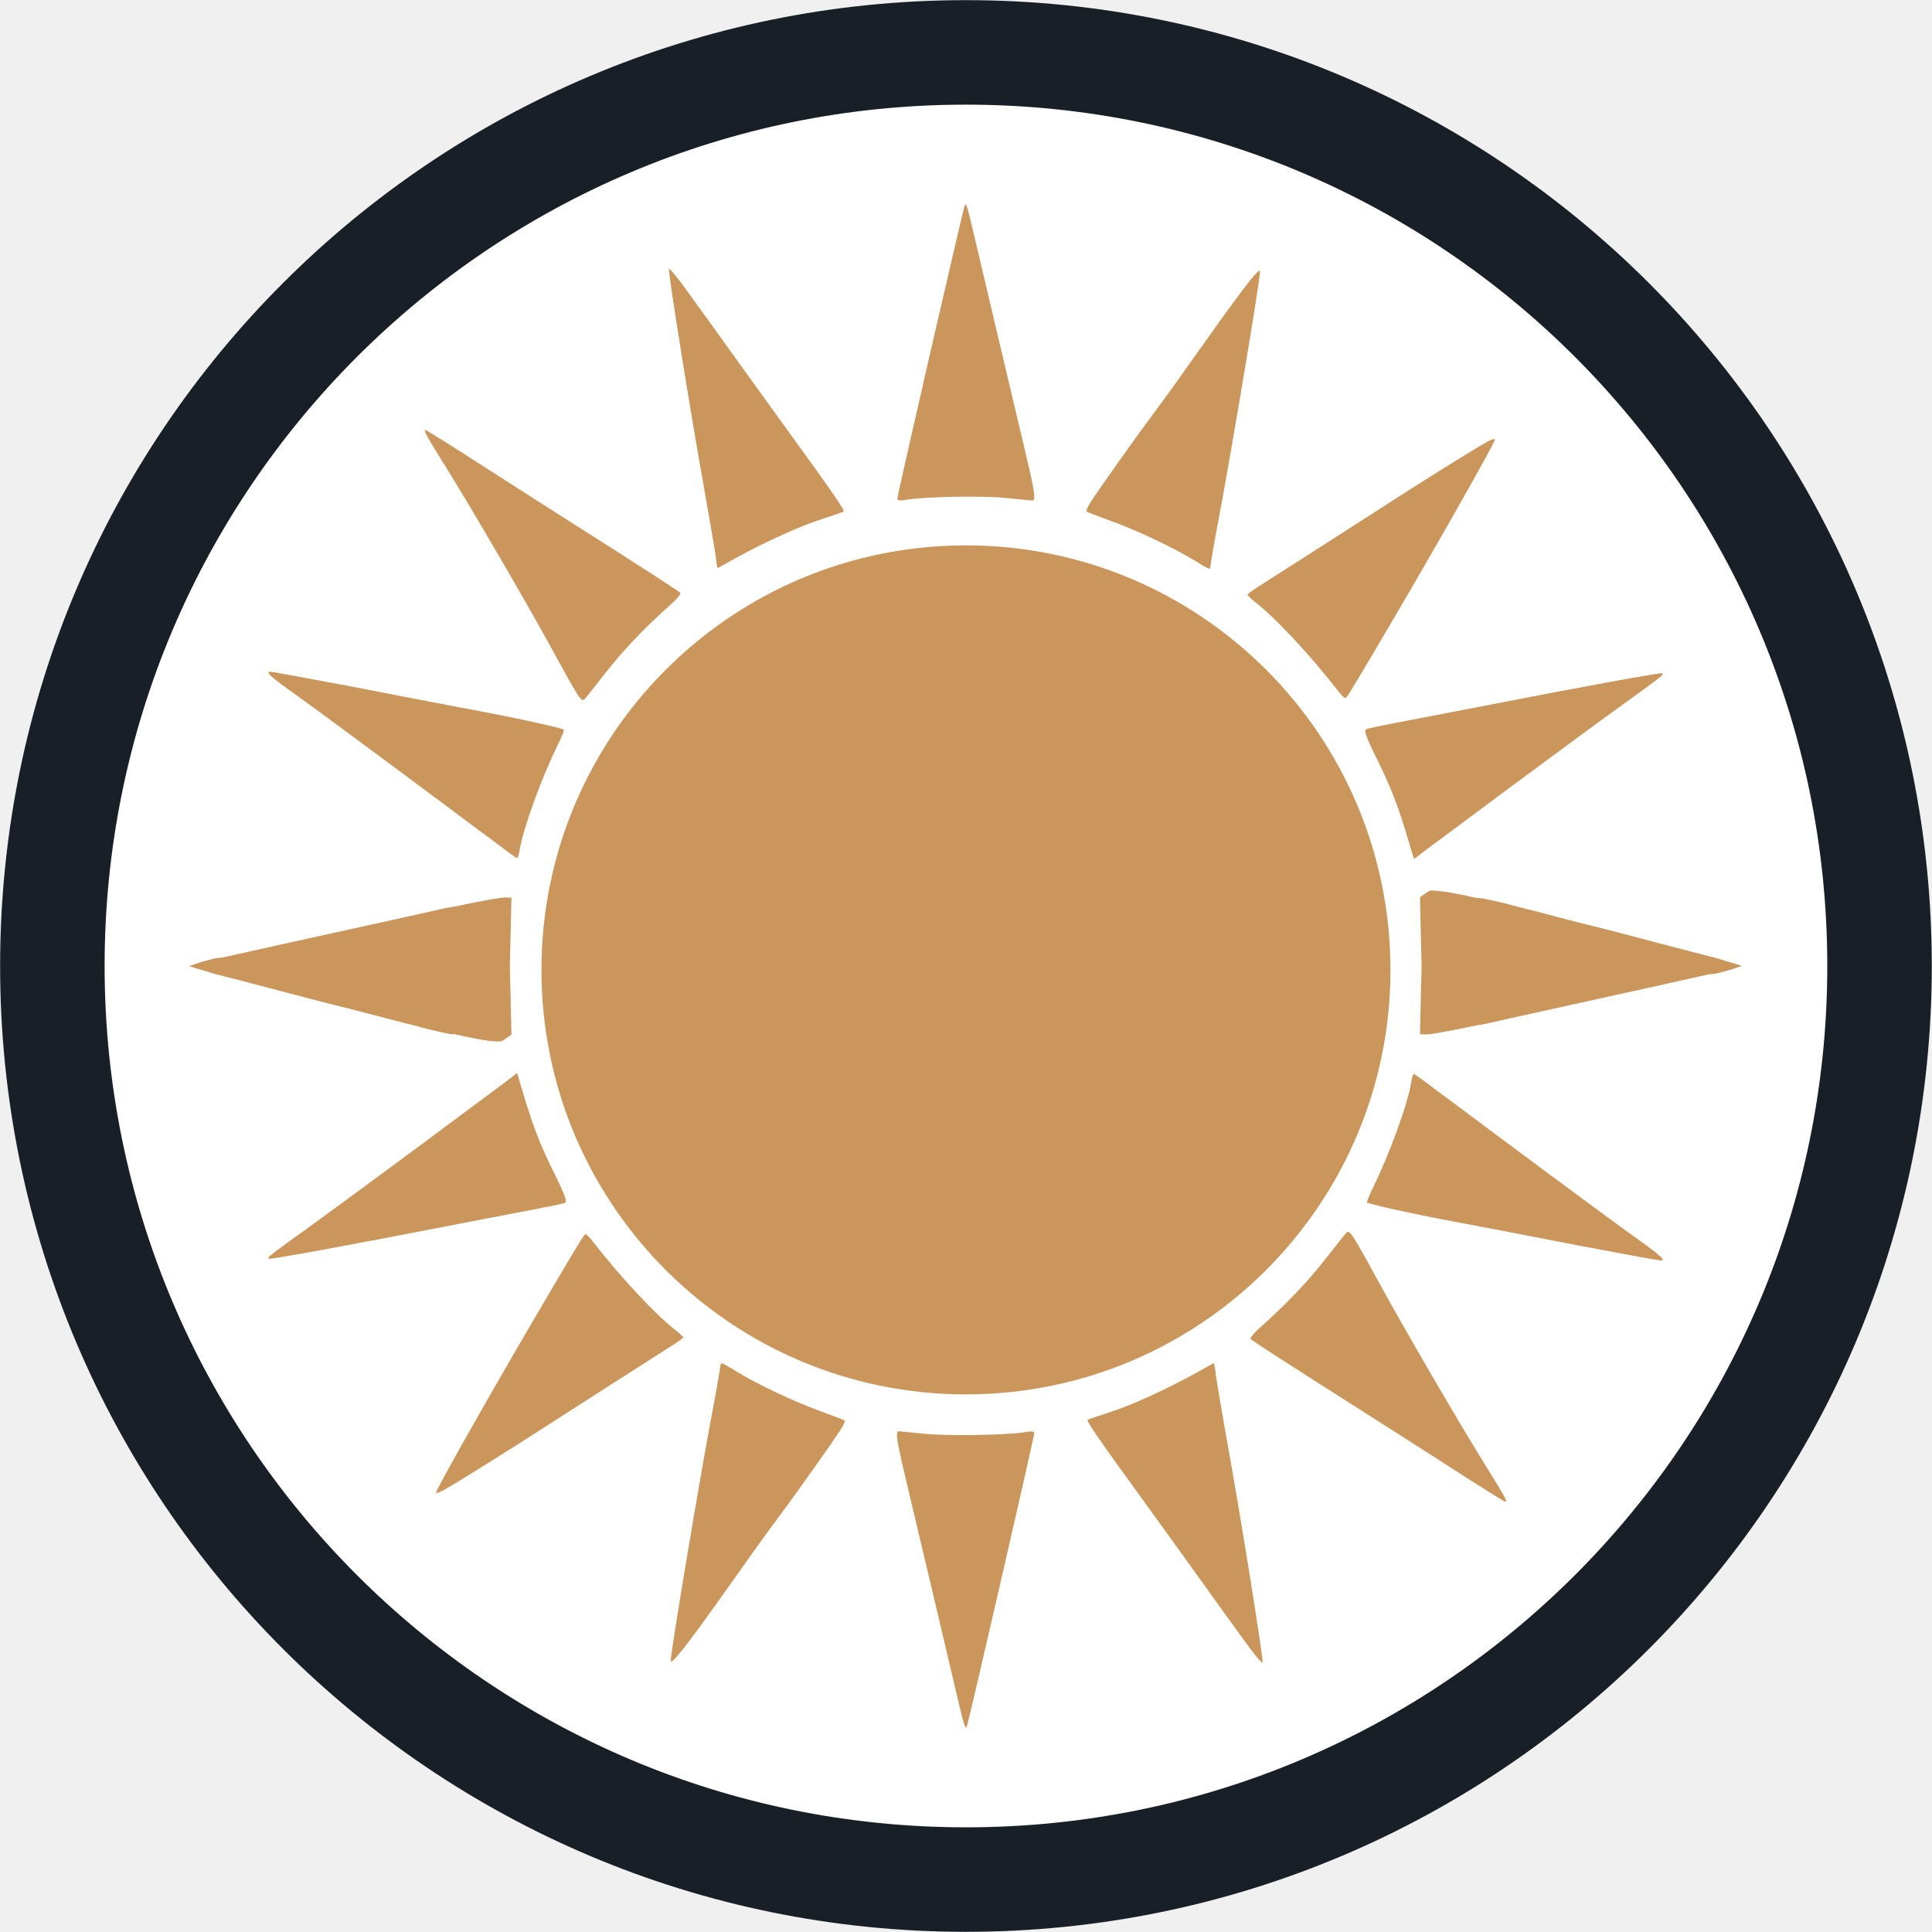
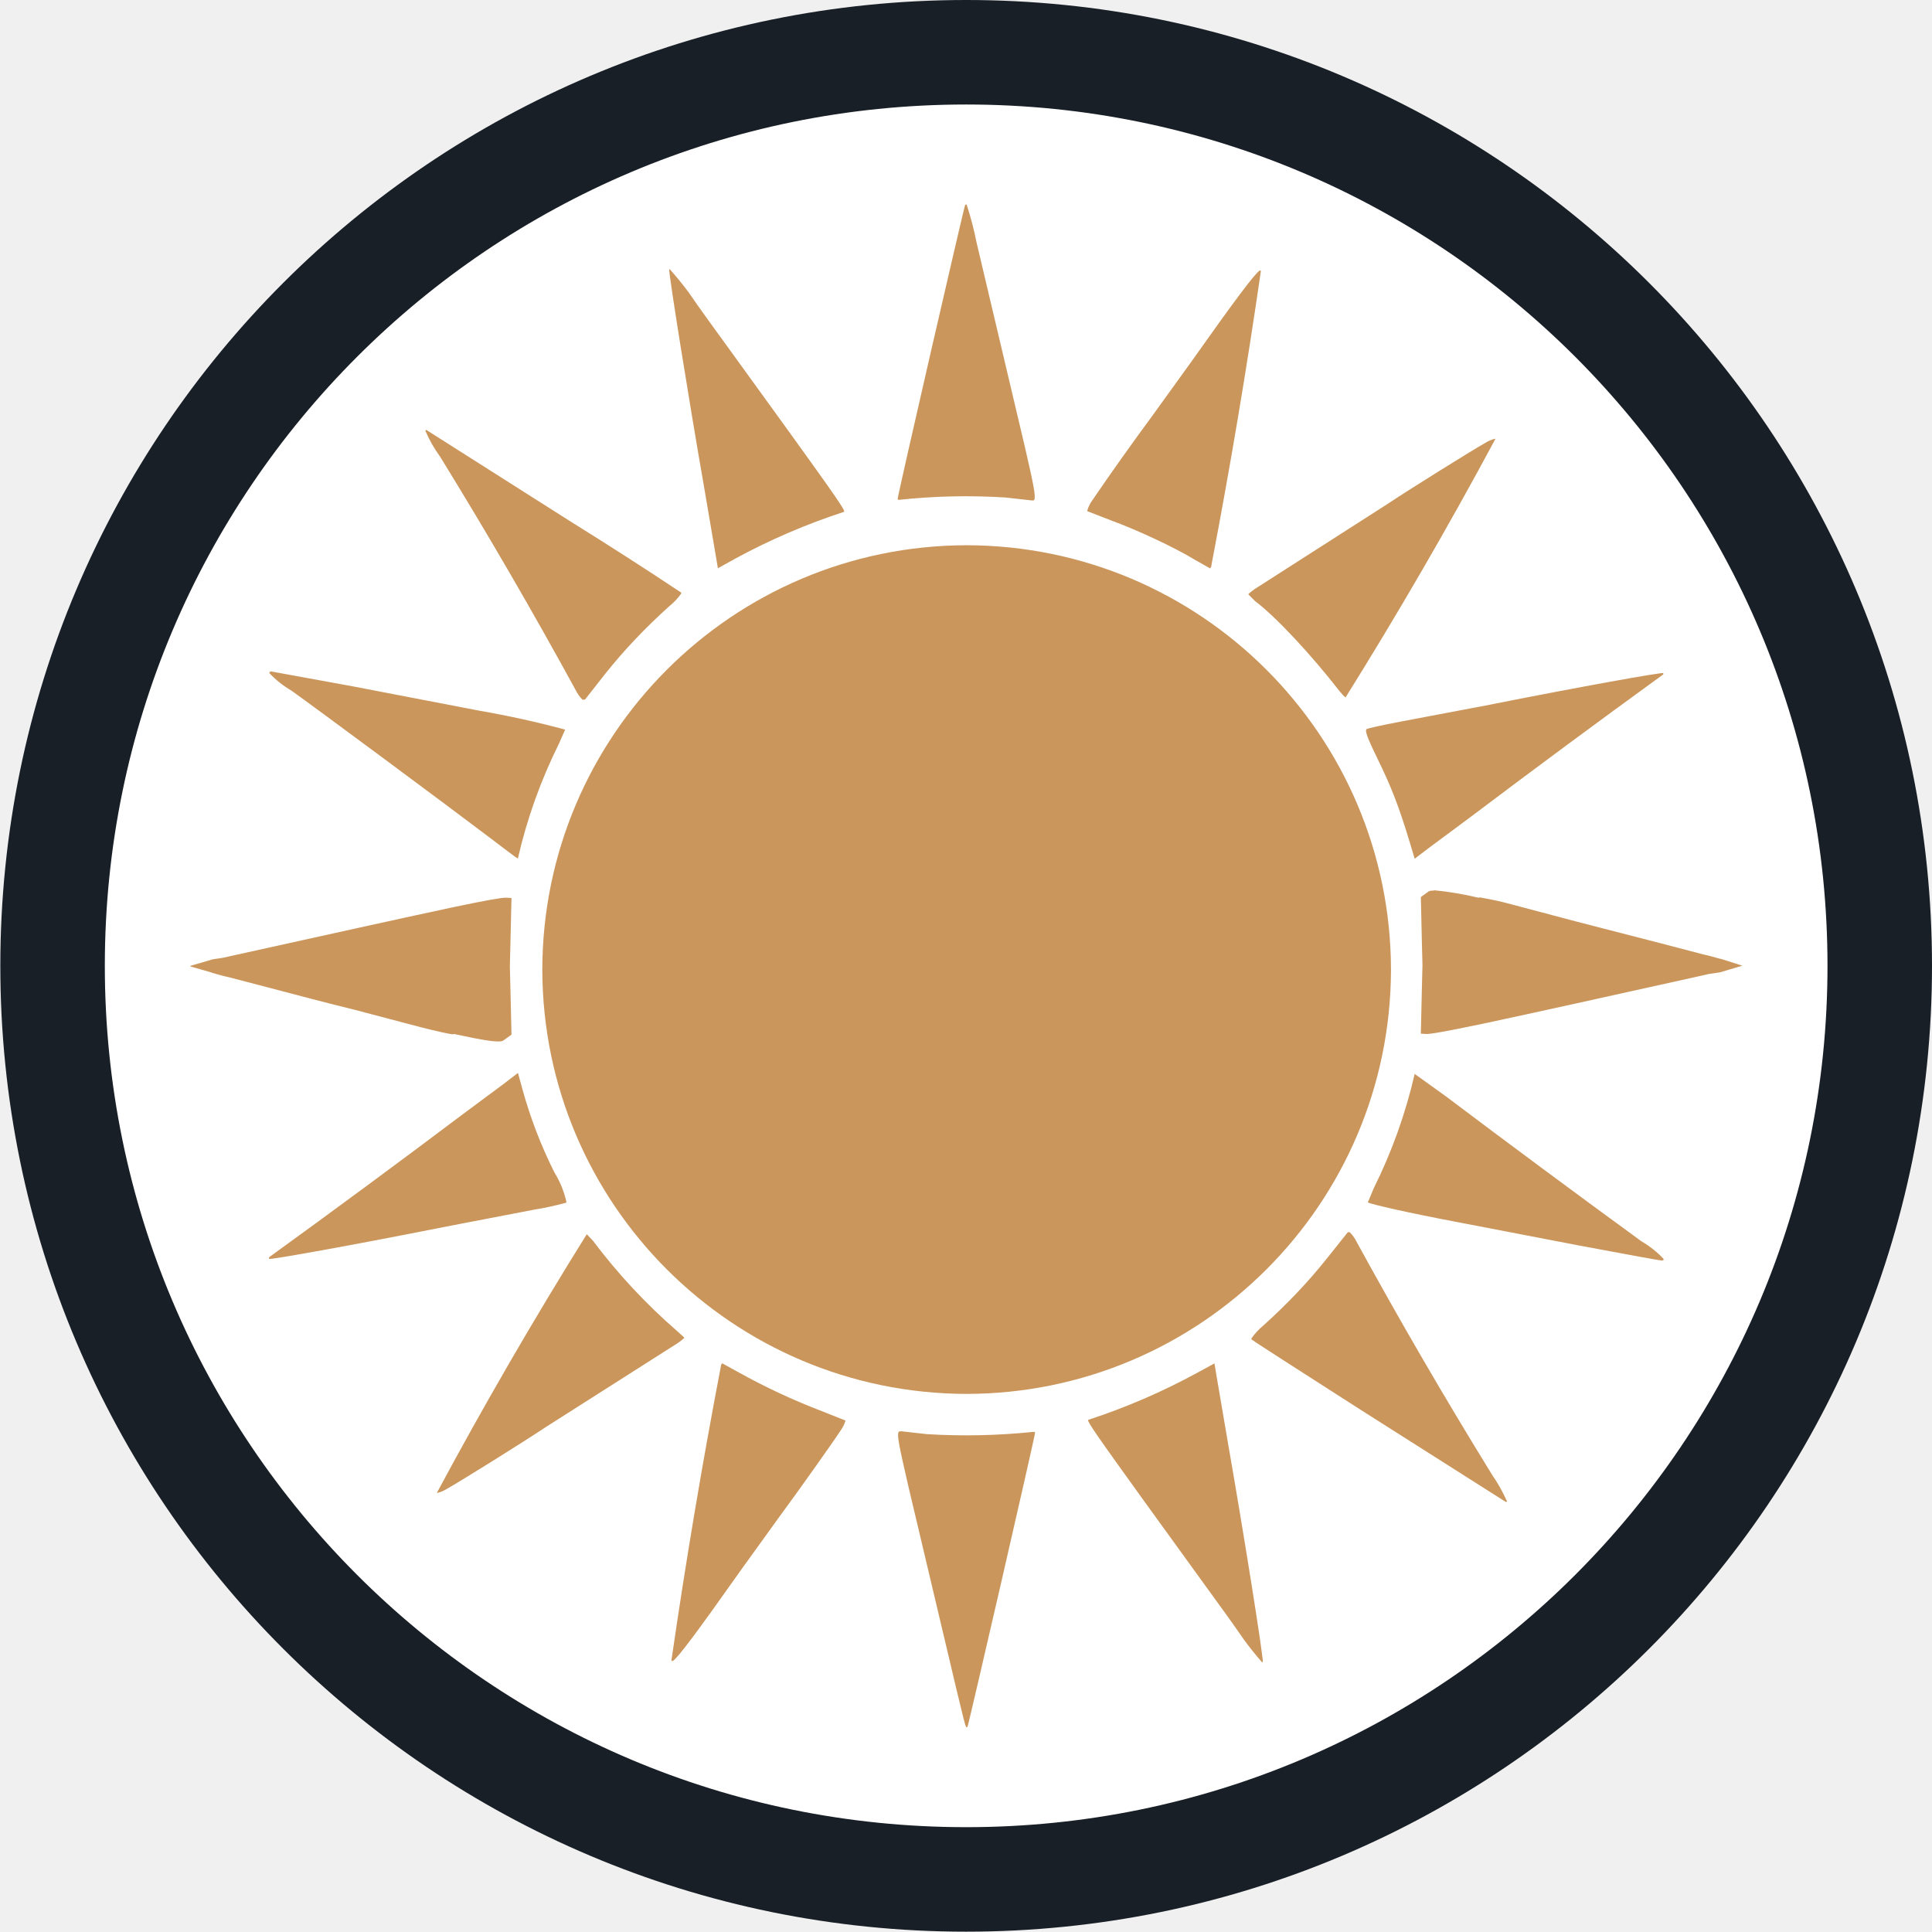
- <svg xmlns="http://www.w3.org/2000/svg" width="5.953mm" height="5.953mm" viewBox="0 0 5.953 5.953" version="1.1" id="svg1">
-   <defs id="defs1" />
-   <g id="layer1" transform="translate(-9.930645,-54.64954)">
-     <circle style="fill:#ffffff;fill-opacity:1;stroke:#191f27;stroke-width:0.322;stroke-linecap:round;stroke-miterlimit:3.3;stroke-dasharray:none;stroke-opacity:1" id="circle516-1-8" cx="12.907" cy="57.626" r="2.815" />
-     <path id="path1561" style="fill:#cb965b;fill-opacity:1;stroke-width:0.021" d="m 12.906,55.28 -9.92e-4,5.16e-4 -5.26e-4,5.26e-4 -5.25e-4,5.25e-4 h -5.16e-4 c -0.003,0.003 -0.207,0.889 -0.208,0.905 l 5.26e-4,5.26e-4 v 5.14e-4 5.27e-4 l 5.26e-4,5.25e-4 v 5.15e-4 h 5.14e-4 v 5.26e-4 l 5.27e-4,5.25e-4 h 5.25e-4 5.15e-4 v 5.15e-4 c 1.82e-4,5.1e-5 9.92e-4,-4e-5 0.002,0 0.004,9.92e-4 0.013,9.92e-4 0.026,-0.002 0.063,-0.009 0.234,-0.012 0.302,-0.005 0.037,0.004 0.074,0.007 0.08,0.008 9.92e-4,8.2e-5 0.002,-9e-6 0.003,0 h 5.15e-4 5.25e-4 5.26e-4 l 5.16e-4,-5.25e-4 h 5.25e-4 l 5.26e-4,-5.25e-4 5.15e-4,-5.15e-4 5.25e-4,-5.26e-4 5.26e-4,-5.25e-4 c 0.005,-0.01 -0.003,-0.049 -0.031,-0.167 -0.046,-0.192 -0.117,-0.495 -0.148,-0.626 -0.019,-0.082 -0.026,-0.109 -0.03,-0.115 l -5.25e-4,-5.25e-4 v -5.26e-4 h -5.26e-4 l -5.15e-4,-5.15e-4 z m -0.914,0.2 v 5.15e-4 c -0.002,0.012 0.062,0.416 0.107,0.667 0.019,0.106 0.036,0.207 0.038,0.223 h -5.24e-4 c 0.002,0.014 0.004,0.026 0.005,0.029 v 5.26e-4 h 5.15e-4 c 7e-4,0 0.025,-0.014 0.054,-0.03 0.089,-0.049 0.198,-0.099 0.267,-0.121 0.036,-0.012 0.066,-0.022 0.067,-0.023 0.004,-0.004 -0.027,-0.05 -0.17,-0.247 -0.08,-0.111 -0.17,-0.235 -0.199,-0.276 -0.029,-0.041 -0.079,-0.11 -0.111,-0.154 -0.027,-0.038 -0.048,-0.064 -0.056,-0.07 h -5.15e-4 l -5.26e-4,-5.25e-4 -5.25e-4,-5.15e-4 h -5.15e-4 -5.27e-4 z m 1.82,0.003 -5.15e-4,5.26e-4 -5.26e-4,5.15e-4 h -5.25e-4 -5.15e-4 c -0.015,0.009 -0.072,0.085 -0.212,0.283 -0.044,0.063 -0.098,0.137 -0.119,0.165 -0.054,0.072 -0.164,0.228 -0.186,0.262 -0.009,0.014 -0.015,0.026 -0.015,0.03 v 5.24e-4 5.16e-4 h 5.15e-4 v 5.26e-4 c 0.002,0.002 0.035,0.014 0.072,0.028 0.079,0.028 0.198,0.084 0.259,0.122 v -5.14e-4 c 0.023,0.015 0.045,0.027 0.047,0.027 h 5.27e-4 5.15e-4 v -5.15e-4 h 5.25e-4 v -5.25e-4 c 9.92e-4,-0.002 0.003,-0.006 0.003,-0.01 0,-0.006 0.011,-0.071 0.025,-0.144 0.036,-0.189 0.129,-0.744 0.127,-0.761 v -5.25e-4 -5.26e-4 h -5.25e-4 v -5.15e-4 h -5.15e-4 v -5.26e-4 h -5.26e-4 z m -2.571,0.492 v 5.26e-4 h -5.16e-4 v 5.25e-4 l -5.25e-4,5.16e-4 v 5.25e-4 5.25e-4 5.16e-4 c 9.92e-4,0.007 0.014,0.029 0.045,0.079 0.085,0.134 0.288,0.483 0.363,0.623 0.023,0.042 0.049,0.089 0.059,0.104 v 5.26e-4 c 0.008,0.012 0.013,0.019 0.017,0.021 h 5.25e-4 l 5.15e-4,5.15e-4 h 5.27e-4 5.24e-4 l 5.16e-4,5.27e-4 h 5.25e-4 l 5.25e-4,-5.27e-4 h 5.16e-4 5.26e-4 l 5.25e-4,-5.15e-4 5.16e-4,-5.25e-4 h 5.25e-4 l 5.25e-4,-5.26e-4 5.15e-4,-5.25e-4 h 5.26e-4 c 0.004,-0.004 0.032,-0.04 0.062,-0.078 0.057,-0.073 0.122,-0.141 0.196,-0.207 0.022,-0.019 0.035,-0.034 0.037,-0.04 l 5.25e-4,-5.24e-4 v -5.16e-4 -5.26e-4 -5.25e-4 -5.16e-4 h -5.25e-4 v -5.25e-4 c -0.005,-0.005 -0.119,-0.079 -0.335,-0.216 -0.047,-0.03 -0.167,-0.106 -0.266,-0.17 -0.099,-0.064 -0.181,-0.115 -0.183,-0.115 h -5.26e-4 -5.15e-4 z m 3.293,0.027 c -0.005,9.91e-4 -0.017,0.006 -0.03,0.014 -0.036,0.02 -0.229,0.141 -0.304,0.19 -0.051,0.033 -0.346,0.222 -0.395,0.253 -0.014,0.009 -0.027,0.018 -0.03,0.022 v 5.25e-4 l -5.26e-4,5.25e-4 v 5.16e-4 h 5.26e-4 v 5.25e-4 c 0.002,0.003 0.011,0.012 0.021,0.02 0.062,0.047 0.172,0.165 0.259,0.277 0.008,0.01 0.016,0.018 0.019,0.02 l 5.16e-4,5.16e-4 h 5.25e-4 c 0.005,0 0.015,-0.016 0.111,-0.179 0.166,-0.281 0.351,-0.608 0.351,-0.618 h -5.26e-4 v -5.15e-4 h -5.25e-4 -5.15e-4 c -2.33e-4,-1e-5 -7.64e-4,-1e-5 -9.92e-4,0 z m -1.627,0.328 a 1.308,1.308 0 0 0 -1.308,1.308 1.308,1.308 0 0 0 1.308,1.308 1.308,1.308 0 0 0 1.308,-1.308 1.308,1.308 0 0 0 -1.308,-1.308 z m -2.146,0.389 5.26e-4,5.16e-4 -5.26e-4,5.24e-4 -5.14e-4,5.26e-4 h -5.27e-4 -5.25e-4 l -5.15e-4,5.16e-4 -5.26e-4,5.25e-4 v 5.26e-4 h -5.25e-4 v 5.16e-4 5.24e-4 l 5.25e-4,5.26e-4 v 5.16e-4 l 5.26e-4,5.24e-4 c 0.004,0.007 0.025,0.024 0.067,0.054 0.076,0.053 0.487,0.359 0.603,0.446 h 5.26e-4 c 0.05,0.038 0.092,0.069 0.094,0.069 h 5.26e-4 l 5.15e-4,-5.26e-4 c 0.002,-0.003 0.006,-0.013 0.007,-0.023 0.011,-0.068 0.066,-0.22 0.119,-0.328 0.01,-0.02 0.017,-0.038 0.018,-0.043 v -5.25e-4 -5.15e-4 c -0.006,-0.005 -0.13,-0.033 -0.263,-0.058 -0.081,-0.015 -0.257,-0.049 -0.39,-0.075 -0.133,-0.025 -0.247,-0.046 -0.252,-0.046 -7.63e-4,0 -0.002,-1e-5 -0.003,0 z m 4.292,0.005 c -0.003,-0.003 -0.245,0.041 -0.547,0.1 -0.094,0.018 -0.213,0.041 -0.265,0.051 -0.052,0.01 -0.098,0.019 -0.102,0.022 h -5.14e-4 v 5.15e-4 l -5.26e-4,5.25e-4 v 5.26e-4 c -2.1e-5,6e-5 -4.15e-4,9.92e-4 -5.26e-4,0.002 v 5.16e-4 5.25e-4 c -3.84e-4,0.009 0.009,0.033 0.037,0.089 0.041,0.083 0.065,0.143 0.098,0.256 l 0.015,0.05 0.046,-0.035 c 0.026,-0.019 0.082,-0.061 0.124,-0.092 0.092,-0.069 0.346,-0.257 0.48,-0.354 0.089,-0.064 0.112,-0.081 0.116,-0.087 v -5.15e-4 l 5.16e-4,-5.25e-4 v -5.26e-4 -5.16e-4 -5.25e-4 h -5.16e-4 v -5.25e-4 h -5.25e-4 z m -0.705,0.669 c -0.007,1.52e-4 -0.013,9.92e-4 -0.016,0.003 l -0.026,0.018 0.003,0.132 0.002,0.079 -0.002,0.079 -0.003,0.132 0.018,9.92e-4 c 0.015,-6.1e-5 0.061,-0.008 0.161,-0.029 h 5.25e-4 c 0.008,-1.01e-4 0.052,-0.01 0.099,-0.021 0.054,-0.012 0.119,-0.026 0.195,-0.043 0.15,-0.033 0.327,-0.072 0.393,-0.087 0.008,-0.002 0.015,-0.003 0.022,-0.005 0.013,-9.91e-4 0.024,-0.002 0.033,-0.005 0.024,-0.006 0.045,-0.012 0.057,-0.017 0.006,-0.002 0.01,-0.003 0.011,-0.003 v -5.15e-4 -5.26e-4 -5.25e-4 -5.26e-4 c -0.002,-9.92e-4 -0.029,-0.009 -0.063,-0.019 -0.002,-6.16e-4 -0.002,-9.91e-4 -0.005,-0.002 -0.016,-0.004 -0.03,-0.008 -0.05,-0.013 -0.041,-0.01 -0.091,-0.024 -0.131,-0.034 -0.079,-0.021 -0.17,-0.045 -0.26,-0.067 -0.088,-0.023 -0.156,-0.041 -0.201,-0.052 v -5.16e-4 c -0.047,-0.012 -0.091,-0.021 -0.099,-0.021 -2.52e-4,0 -9.92e-4,4.95e-4 -0.002,5.26e-4 -5.16e-4,8.1e-5 -9.92e-4,-1.72e-4 -0.002,0 -0.069,-0.016 -0.114,-0.023 -0.136,-0.023 z m -2.861,0.022 c -0.015,6e-5 -0.061,0.008 -0.161,0.029 h -5.25e-4 c -0.008,1.01e-4 -0.052,0.01 -0.099,0.021 -0.054,0.012 -0.119,0.026 -0.195,0.043 -0.15,0.033 -0.327,0.072 -0.393,0.087 -0.008,0.002 -0.015,0.003 -0.022,0.005 -0.013,9.92e-4 -0.024,0.002 -0.033,0.005 -0.024,0.006 -0.045,0.012 -0.057,0.017 -0.006,0.002 -0.01,0.003 -0.011,0.003 v 5.26e-4 5.15e-4 9.92e-4 c 0.002,9.92e-4 0.029,0.009 0.063,0.019 0.002,6.15e-4 0.002,9.91e-4 0.005,0.002 0.016,0.004 0.03,0.008 0.05,0.013 0.041,0.01 0.091,0.024 0.131,0.034 0.079,0.021 0.17,0.045 0.26,0.067 0.088,0.023 0.156,0.041 0.201,0.052 v 5.16e-4 c 0.047,0.012 0.092,0.022 0.1,0.022 l 5.25e-4,-5.26e-4 h 5.15e-4 c 5.16e-4,-9.1e-5 9.92e-4,-3.54e-4 0.002,-5.25e-4 0.093,0.021 0.14,0.028 0.152,0.02 l 0.026,-0.018 -0.003,-0.132 -0.002,-0.079 0.002,-0.079 0.003,-0.132 z m 0.037,0.541 -0.046,0.035 c -0.026,0.019 -0.082,0.061 -0.124,0.092 -0.092,0.069 -0.346,0.257 -0.48,0.354 -0.089,0.064 -0.112,0.081 -0.116,0.087 v 5.15e-4 l -5.25e-4,5.26e-4 v 5.26e-4 5.15e-4 5.26e-4 h 5.25e-4 v 5.25e-4 h 5.16e-4 v 9.91e-4 c 0.003,0.003 0.245,-0.041 0.547,-0.1 0.094,-0.018 0.213,-0.041 0.265,-0.051 0.052,-0.01 0.098,-0.019 0.102,-0.022 h 5.15e-4 v -5.16e-4 l 5.25e-4,-5.25e-4 v -5.25e-4 -5.16e-4 l 5.26e-4,-5.25e-4 c 5e-5,-2.23e-4 -3.1e-5,-7.64e-4 0,-9.92e-4 v -5.26e-4 c 3.84e-4,-0.009 -0.009,-0.033 -0.037,-0.089 -0.041,-0.083 -0.065,-0.143 -0.098,-0.256 z m 2.763,0.002 -5.25e-4,5.15e-4 c -0.002,0.003 -0.006,0.013 -0.007,0.024 -0.011,0.068 -0.066,0.22 -0.119,0.328 -0.01,0.02 -0.017,0.038 -0.018,0.043 v 5.15e-4 5.25e-4 c 0.006,0.005 0.13,0.033 0.263,0.058 0.081,0.015 0.257,0.049 0.39,0.075 0.133,0.025 0.247,0.046 0.252,0.046 6.17e-4,0 0.002,1e-5 0.003,0 l 5.25e-4,-5.15e-4 5.16e-4,-5.26e-4 h 5.25e-4 5.26e-4 l 5.25e-4,-5.25e-4 5.15e-4,-5.16e-4 v -5.25e-4 h 5.26e-4 v -5.25e-4 -5.16e-4 l -5.26e-4,-5.25e-4 v -5.26e-4 l -5.15e-4,-5.15e-4 c -0.004,-0.007 -0.025,-0.024 -0.067,-0.054 -0.076,-0.053 -0.487,-0.359 -0.603,-0.446 h -5.26e-4 c -0.05,-0.038 -0.092,-0.069 -0.094,-0.069 z m -0.203,0.487 -5.26e-4,5.26e-4 h -5.15e-4 -5.26e-4 l -5.25e-4,5.15e-4 -5.16e-4,5.25e-4 h -5.25e-4 l -5.25e-4,5.26e-4 -5.16e-4,5.15e-4 h -5.25e-4 c -0.004,0.004 -0.032,0.04 -0.062,0.078 -0.057,0.073 -0.122,0.141 -0.196,0.207 -0.022,0.019 -0.035,0.034 -0.037,0.04 l -5.26e-4,5.16e-4 v 5.25e-4 5.25e-4 5.16e-4 5.25e-4 h 5.26e-4 v 5.26e-4 c 0.005,0.005 0.119,0.079 0.335,0.216 0.047,0.03 0.167,0.106 0.266,0.17 0.099,0.064 0.181,0.115 0.183,0.115 h 5.26e-4 5.16e-4 9.91e-4 v -5.16e-4 h 5.26e-4 v -5.25e-4 l 5.15e-4,-5.26e-4 v -5.15e-4 -5.25e-4 -5.26e-4 c -9.91e-4,-0.007 -0.014,-0.028 -0.045,-0.079 -0.085,-0.134 -0.288,-0.483 -0.363,-0.623 -0.023,-0.042 -0.049,-0.089 -0.059,-0.104 v -5.26e-4 c -0.008,-0.012 -0.013,-0.019 -0.017,-0.021 h -5.26e-4 l -5.15e-4,-5.16e-4 h -5.25e-4 -5.26e-4 l -5.14e-4,-5.25e-4 z m -2.348,0.007 c -0.005,0 -0.015,0.016 -0.111,0.179 -0.166,0.281 -0.351,0.608 -0.351,0.618 h 5.15e-4 v 5.26e-4 h 5.26e-4 5.25e-4 c 2.33e-4,1.1e-5 7.64e-4,1.1e-5 9.92e-4,0 h 5.26e-4 c 0.005,-9.92e-4 0.017,-0.006 0.03,-0.014 0.036,-0.02 0.229,-0.141 0.304,-0.19 0.051,-0.033 0.346,-0.222 0.395,-0.253 0.014,-0.009 0.027,-0.018 0.03,-0.022 V 58.772 l 5.27e-4,-5.25e-4 v -5.25e-4 h -5.27e-4 v -5.16e-4 c -0.002,-0.003 -0.011,-0.012 -0.021,-0.02 -0.062,-0.047 -0.172,-0.165 -0.259,-0.277 -0.008,-0.01 -0.016,-0.018 -0.019,-0.02 l -5.25e-4,-5.25e-4 z m 1.934,0.398 c -7e-4,0 -0.025,0.014 -0.054,0.03 -0.089,0.049 -0.197,0.099 -0.266,0.121 -0.036,0.012 -0.067,0.022 -0.068,0.023 -0.004,0.004 0.027,0.05 0.17,0.247 0.08,0.111 0.17,0.235 0.199,0.276 0.029,0.041 0.079,0.11 0.111,0.154 0.027,0.038 0.048,0.064 0.056,0.07 h 5.15e-4 l 5.26e-4,5.15e-4 5.26e-4,5.26e-4 h 5.15e-4 5.25e-4 5.26e-4 v -5.26e-4 c 0.002,-0.012 -0.062,-0.416 -0.107,-0.667 -0.019,-0.106 -0.036,-0.207 -0.038,-0.224 h 5.26e-4 c -0.002,-0.014 -0.004,-0.026 -0.005,-0.029 v -5.15e-4 z m -1.517,5.16e-4 v 5.25e-4 h -5.25e-4 v 5.25e-4 c -9.92e-4,0.002 -0.003,0.006 -0.003,0.01 0,0.006 -0.011,0.071 -0.025,0.144 -0.036,0.189 -0.129,0.744 -0.127,0.761 v 5.25e-4 5.26e-4 h 5.24e-4 v 5.15e-4 h 5.16e-4 v 5.26e-4 h 5.26e-4 5.25e-4 5.16e-4 l 5.25e-4,-5.26e-4 h 5.25e-4 5.16e-4 c 0.015,-0.009 0.072,-0.085 0.212,-0.283 0.044,-0.063 0.098,-0.137 0.119,-0.165 0.054,-0.072 0.164,-0.228 0.186,-0.262 0.009,-0.014 0.015,-0.026 0.015,-0.03 v -5.26e-4 -5.25e-4 h -5.16e-4 v -5.15e-4 c -0.002,-0.002 -0.035,-0.014 -0.072,-0.028 -0.079,-0.028 -0.198,-0.084 -0.259,-0.122 v 5.26e-4 c -0.023,-0.015 -0.045,-0.027 -0.047,-0.027 h -5.24e-4 z m 0.546,0.209 -5.25e-4,5.25e-4 h -5.26e-4 l -5.25e-4,5.15e-4 -5.15e-4,5.26e-4 -5.26e-4,5.25e-4 -5.25e-4,5.15e-4 c -0.005,0.01 0.003,0.049 0.031,0.167 0.046,0.192 0.117,0.495 0.148,0.626 0.019,0.082 0.026,0.109 0.03,0.115 l 5.26e-4,5.26e-4 v 5.15e-4 h 5.26e-4 l 5.15e-4,5.25e-4 h 5.26e-4 l 9.91e-4,-5.25e-4 5.26e-4,-5.15e-4 5.25e-4,-5.26e-4 h 5.15e-4 c 0.003,-0.003 0.207,-0.889 0.208,-0.905 l -5.26e-4,-5.26e-4 v -5.25e-4 -5.15e-4 l -5.25e-4,-5.26e-4 v -5.26e-4 h -5.16e-4 v -5.15e-4 l -5.26e-4,-5.25e-4 h -5.24e-4 -5.16e-4 v -5.26e-4 c -1.82e-4,-5e-5 -9.92e-4,5.1e-5 -0.002,0 -0.004,-9.91e-4 -0.013,-9.91e-4 -0.026,0.002 -0.063,0.009 -0.234,0.011 -0.302,0.005 -0.037,-0.004 -0.074,-0.007 -0.08,-0.008 -9.92e-4,-8e-5 -0.002,1e-5 -0.003,0 h -5.24e-4 -5.27e-4 z" />
+ <svg xmlns="http://www.w3.org/2000/svg" width="22.499" height="22.499" viewBox="0 0 5.953 5.953">
+   <g transform="translate(-9.93 -54.65)">
+     <circle cx="12.907" cy="57.626" r="2.815" style="fill:#fff;fill-opacity:1;stroke:#191f27;stroke-width:.322;stroke-linecap:round;stroke-miterlimit:3.3;stroke-dasharray:none;stroke-opacity:1" />
+     <path d="m12.906 55.28-.001.001h-.001c-.003.004-.207.89-.208.906v.002h.001l.001.001h.003a1.932 1.932 0 0 1 .328-.007l.08.009h.006v-.001h.001v-.001h.001c.005-.011-.003-.05-.03-.167l-.148-.626a1 1 0 0 0-.03-.115v-.001h-.001v-.001zm-.914.2c-.002.012.063.417.107.668l.038.223.005.03.054-.03a2 2 0 0 1 .335-.144c.004-.004-.028-.05-.17-.247l-.199-.275c-.03-.041-.08-.11-.11-.154a1 1 0 0 0-.057-.07l-.001-.001zm1.82.003v.001h-.001c-.015.01-.072.085-.212.283l-.119.165a9 9 0 0 0-.186.262.1.1 0 0 0-.014.03v.001l.072.028c.08.029.198.084.26.122l.046.026h.001q.004-.005.004-.011a20.327 20.327 0 0 0 .152-.904v-.002h-.001zm-2.57.492v.001h-.001v.002a.4.4 0 0 0 .045.079 16 16 0 0 1 .422.727.1.1 0 0 0 .017.022h.006v-.001h.002l.062-.079q.086-.108.196-.207a.2.2 0 0 0 .038-.04v-.003a13 13 0 0 0-.336-.216l-.449-.285zm3.294.027a.1.1 0 0 0-.03.013c-.036.02-.229.14-.304.19l-.395.253a.2.2 0 0 0-.03.022v.002l.02.02c.063.047.173.165.26.277q.013.016.019.02a14.171 14.171 0 0 0 .462-.797zm-1.628.328a1.31 1.31 0 0 0-1.307 1.308 1.31 1.31 0 0 0 1.307 1.307 1.31 1.31 0 0 0 1.308-1.307 1.31 1.31 0 0 0-1.308-1.308m-2.145.389v.001h-.002v.001h-.001v.003a.3.3 0 0 0 .068.054c.076.054.487.359.603.447.05.038.092.07.094.07l.001-.001a1.59 1.59 0 0 1 .126-.352l.019-.043v-.001a3 3 0 0 0-.263-.058l-.39-.075-.252-.046zm4.292.005c-.004-.003-.246.04-.548.1l-.264.05c-.052.01-.099.02-.103.023v.001l-.001.002v.001c0 .01.009.033.037.09.04.082.064.142.098.255l.015.05.046-.035.124-.092a39 39 0 0 1 .596-.441v-.003zm-.706.67q-.011 0-.016.002l-.025.018.003.132.002.078-.002.08-.003.131.018.001c.014 0 .06-.008.16-.029h.001a51.564 51.564 0 0 0 .294-.064l.393-.087.022-.005.034-.005.067-.02v-.001l-.063-.02-.005-.001c-.016-.004-.03-.009-.05-.013l-.13-.034-.26-.067-.2-.053a1 1 0 0 0-.1-.022l-.002.001h-.002a1 1 0 0 0-.137-.023zm-2.86.022c-.015 0-.061.008-.161.029a51.564 51.564 0 0 0-.294.064l-.394.087-.022.005-.033.005-.068.02v.002l.063.018.005.002c.016.004.03.009.05.013l.13.034c.08.021.17.045.26.067l.201.053c.047.012.092.022.1.022l.003-.001c.093.02.14.028.152.02l.025-.018-.003-.132-.002-.078.002-.08.003-.131zm.037.54-.047.036-.124.092a39 39 0 0 1-.596.44v.005c.004.003.246-.04.548-.1l.265-.051a1 1 0 0 0 .102-.022l.001-.001v-.003a.3.3 0 0 0-.037-.09 1.4 1.4 0 0 1-.098-.255zm2.763.003za1.59 1.59 0 0 1-.126.352l-.018.043v.001c.006.005.13.033.262.058l.39.075c.134.025.247.046.253.046h.003v-.001h.002v-.001h.001v-.003a.3.3 0 0 0-.068-.054 48 48 0 0 1-.603-.447zm-.203.487h-.001l-.001.001h-.001v.001h-.001l-.063.079q-.085.107-.196.207a.2.2 0 0 0-.037.04v.003q.01.008.335.216l.449.285h.002v-.001h.001v-.002a.5.5 0 0 0-.045-.08 16 16 0 0 1-.422-.726.1.1 0 0 0-.017-.022h-.002zm-2.348.007a14.165 14.165 0 0 0-.462.797h.002a.1.1 0 0 0 .03-.013c.036-.02.229-.14.304-.19l.396-.252a.2.2 0 0 0 .03-.022v-.002l-.022-.02a1.8 1.8 0 0 1-.259-.278zm1.934.398-.055.03a2 2 0 0 1-.334.144c-.004.004.028.05.17.247l.199.275c.03.041.08.11.11.154a1 1 0 0 0 .056.07h.001l.001.001h.001c.003-.012-.062-.417-.106-.668l-.038-.223zm-1.517 0zq-.004.004-.004.01a20.325 20.325 0 0 0-.152.904v.002H12v.001h.003c.016-.01.072-.085.212-.283l.119-.165c.054-.073.164-.228.186-.262a.1.1 0 0 0 .015-.03v-.001l-.073-.029a2 2 0 0 1-.259-.121l-.047-.026zm.546.21zh-.001l-.001.001c-.006.011.003.05.03.168l.148.625c.02.082.026.11.03.116l.001.001h.002v-.001h.001c.003-.004.207-.89.208-.905v-.003h-.001v-.001h-.004a2.008 2.008 0 0 1-.328.007l-.08-.009z" style="fill:#cb965b;fill-opacity:1;stroke-width:.021" />
  </g>
</svg>
